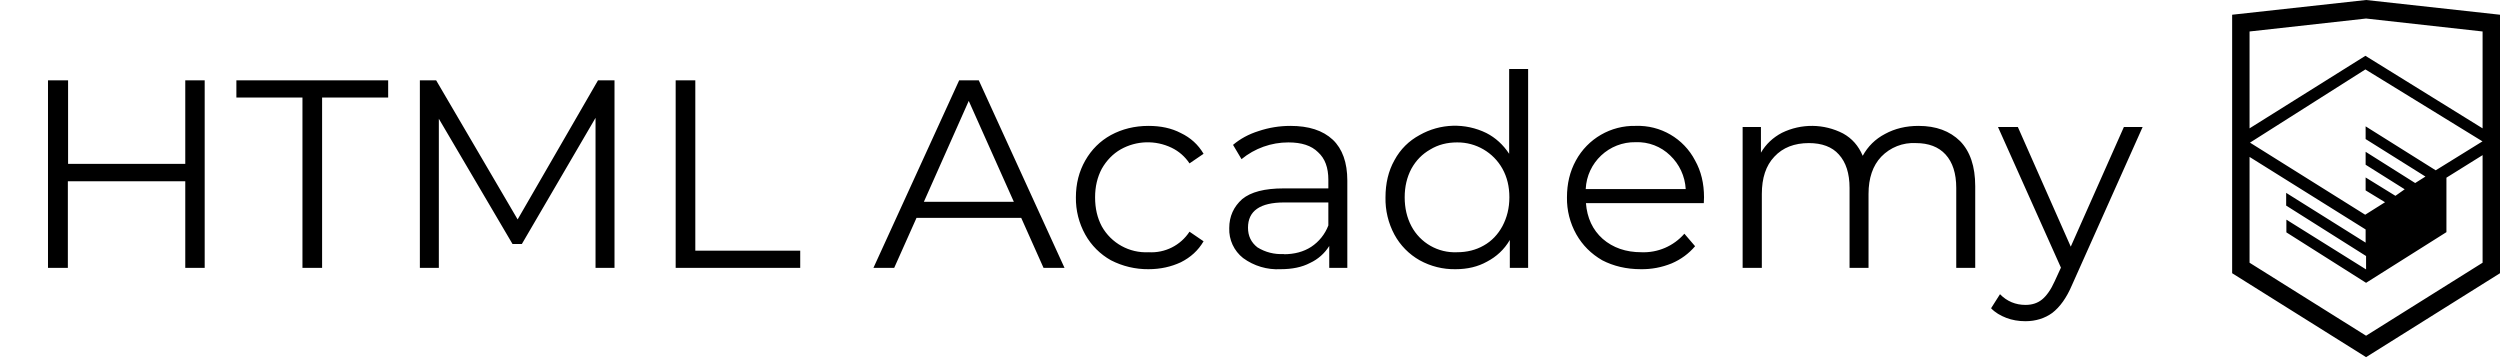
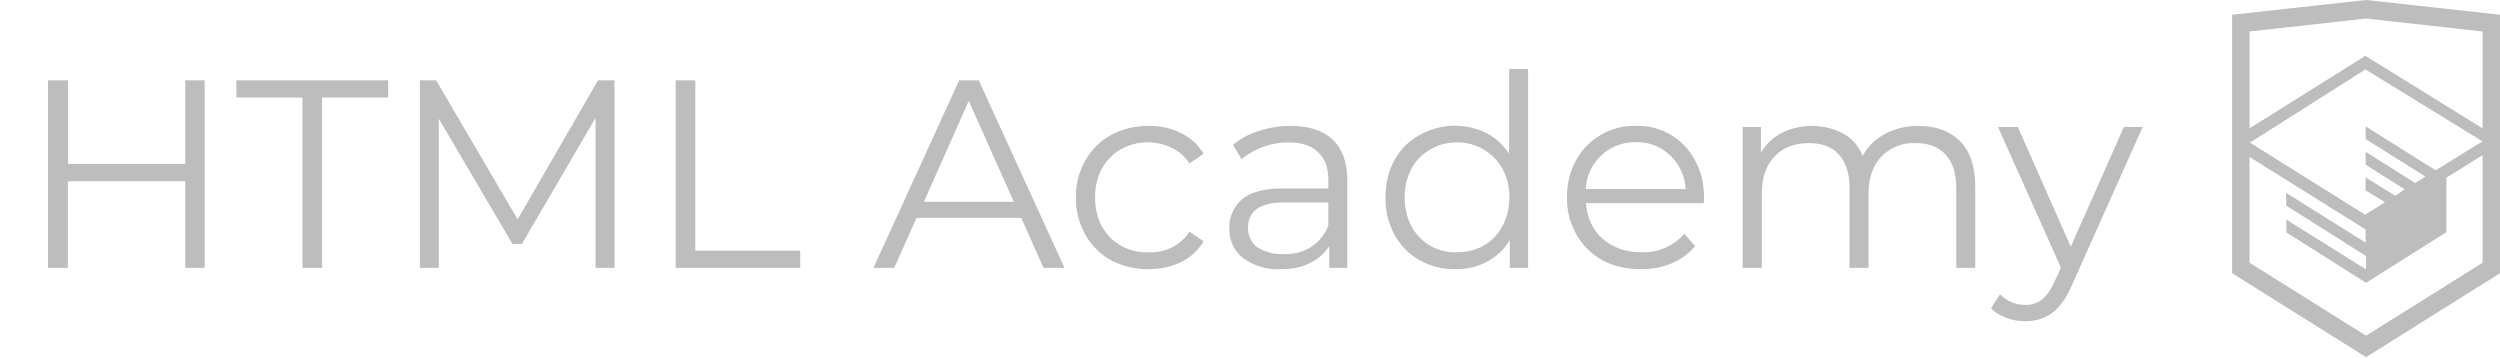
<svg xmlns="http://www.w3.org/2000/svg" viewBox="0 0 112 16" fill="none">
-   <path d="M9.17 3.6v8.4h-.87v-3.88h-5.26v3.88h-.89v-8.4h.9v3.74h5.25v-3.74h.87Zm4.38.77h-2.96v-.77h6.8v.77h-2.96v7.63h-.88v-7.63Zm13.98-.77v8.4h-.85v-6.72l-3.3 5.65h-.42l-3.3-5.61v6.68h-.85v-8.4h.73l3.65 6.23 3.6-6.23h.74Zm2.74 0h.88v7.63h4.7v.77h-5.58v-8.4Zm15.47 6.16h-4.68l-1 2.24h-.93l3.84-8.4h.88l3.84 8.4h-.94l-1-2.24Zm-.32-.72-2.02-4.52-2.01 4.52h4.03Zm6.03 3.02a3.6 3.6 0 0 1-1.68-.4 2.98 2.98 0 0 1-1.15-1.15 3.33 3.33 0 0 1-.42-1.67c0-.61.14-1.16.42-1.65.28-.49.66-.87 1.15-1.14.5-.27 1.06-.41 1.68-.41.55 0 1.03.1 1.45.32.44.21.78.52 1.02.93l-.63.43a2 2 0 0 0-.8-.7 2.47 2.47 0 0 0-2.28.07c-.35.2-.64.5-.85.87-.2.38-.3.8-.3 1.28 0 .5.1.92.3 1.3a2.27 2.27 0 0 0 2.1 1.16 2.04 2.04 0 0 0 1.83-.92l.63.43c-.24.41-.58.72-1.02.94-.43.2-.91.31-1.45.31Zm6.36-6.42c.82 0 1.45.2 1.9.62.43.41.65 1.02.65 1.83v3.91h-.81v-.98a2 2 0 0 1-.86.76c-.36.19-.8.28-1.32.28a2.6 2.6 0 0 1-1.68-.5 1.63 1.63 0 0 1-.62-1.34c0-.53.2-.96.58-1.3.39-.32 1-.48 1.86-.48h2v-.39c0-.54-.15-.95-.46-1.23-.3-.3-.74-.44-1.33-.44a3.3 3.3 0 0 0-2.1.75l-.38-.64c.32-.27.7-.48 1.15-.62.45-.15.92-.23 1.42-.23Zm-.3 5.75c.48 0 .89-.11 1.23-.33a2 2 0 0 0 .77-.96v-1.03h-1.98c-1.08 0-1.62.38-1.62 1.13 0 .37.14.66.42.88a2 2 0 0 0 1.18.3Zm10.95-8.3v8.91h-.82v-1.25c-.25.43-.6.75-1.02.97-.41.23-.88.34-1.41.34a3.2 3.2 0 0 1-1.61-.4 2.92 2.92 0 0 1-1.13-1.15 3.37 3.37 0 0 1-.4-1.67c0-.62.13-1.18.4-1.66.27-.5.65-.87 1.13-1.13a3.2 3.2 0 0 1 2.99-.09c.41.21.75.52 1.02.93v-3.8h.85Zm-3.18 8.21c.44 0 .84-.1 1.19-.3.36-.2.64-.5.84-.87.2-.38.31-.8.31-1.29 0-.48-.1-.9-.31-1.28a2.3 2.3 0 0 0-2.03-1.18c-.45 0-.85.1-1.21.32-.35.2-.63.48-.84.86-.2.38-.3.8-.3 1.28s.1.91.3 1.29a2.2 2.2 0 0 0 2.05 1.17Zm11.05-2.2h-5.28c.05.66.3 1.2.75 1.6.46.4 1.04.6 1.73.6a2.42 2.42 0 0 0 1.93-.83l.48.56c-.28.33-.63.59-1.05.77a3.5 3.5 0 0 1-1.38.26c-.65 0-1.23-.14-1.73-.4-.5-.29-.88-.67-1.16-1.16a3.27 3.27 0 0 1-.42-1.66c0-.61.13-1.16.4-1.65a2.97 2.97 0 0 1 2.68-1.55 2.88 2.88 0 0 1 2.66 1.55c.27.48.4 1.03.4 1.65l-.01.27Zm-3.05-2.73a2.2 2.2 0 0 0-2.24 2.1h4.48a2.25 2.25 0 0 0-.7-1.51 2.1 2.1 0 0 0-1.54-.59Zm12.67-.73c.79 0 1.4.23 1.86.68.45.46.68 1.13.68 2.02v3.66h-.85v-3.58c0-.65-.16-1.15-.48-1.5-.31-.34-.76-.51-1.33-.51a2 2 0 0 0-1.55.61c-.38.4-.57.96-.57 1.67v3.31h-.85v-3.58c0-.65-.16-1.15-.48-1.5-.3-.34-.76-.51-1.34-.51-.65 0-1.17.2-1.55.61-.38.4-.56.96-.56 1.67v3.31h-.86v-6.31h.82v1.15c.22-.38.54-.68.94-.89a3.05 3.05 0 0 1 2.74.03c.4.22.69.55.88 1 .23-.42.56-.75 1-.98.44-.24.94-.36 1.5-.36Zm10.04.05-3.16 7.07c-.25.59-.55 1-.89 1.26-.33.24-.74.37-1.2.37-.31 0-.6-.05-.86-.15-.26-.1-.5-.24-.68-.43l.4-.63c.31.32.7.48 1.14.48.3 0 .54-.08.74-.24.2-.16.4-.44.57-.82l.28-.61-2.82-6.3h.89l2.37 5.36 2.38-5.36h.84Zm15.23.06-5.25-3.25-5.19 3.25v-4.34l5.22-.58 5.22.58v4.34Zm0 .58-2.1 1.3-3.14-1.97v.57l2.68 1.68-.46.29-2.22-1.4v.58l1.75 1.1-.41.29h-.01l-1.33-.82v.58l.87.53-.89.56-5.16-3.23 5.17-3.28 5.24 3.22Zm0 5.44-5.22 3.27-5.22-3.27v-4.74l5.2 3.25v.59l-3.56-2.23v.57l3.58 2.26v.6l-3.57-2.23v.57l3.57 2.26 3.6-2.27v-2.44l1.62-1.01v4.82Zm-5.22-11.77-6 .66v11.58l6 3.76 6-3.76v-11.58l-6-.66Z" fill="currentColor" />
+   <path d="M9.17 3.6v8.4h-.87v-3.88h-5.26v3.88h-.89v-8.4h.9v3.74h5.25v-3.74h.87Zm4.38.77h-2.96v-.77h6.8v.77h-2.96v7.63h-.88v-7.63Zm13.98-.77v8.4h-.85v-6.72l-3.3 5.65h-.42l-3.3-5.61v6.68h-.85v-8.4h.73l3.65 6.23 3.6-6.23h.74Zm2.74 0h.88v7.63h4.7v.77h-5.58v-8.4Zm15.47 6.16h-4.68l-1 2.24h-.93l3.84-8.4h.88l3.84 8.4h-.94l-1-2.24Zm-.32-.72-2.02-4.52-2.01 4.52h4.03Zm6.03 3.02a3.6 3.6 0 0 1-1.68-.4 2.98 2.98 0 0 1-1.15-1.15 3.33 3.33 0 0 1-.42-1.67c0-.61.14-1.16.42-1.65.28-.49.66-.87 1.15-1.14.5-.27 1.06-.41 1.68-.41.55 0 1.03.1 1.45.32.44.21.78.52 1.02.93l-.63.43a2 2 0 0 0-.8-.7 2.47 2.47 0 0 0-2.28.07c-.35.2-.64.5-.85.87-.2.38-.3.8-.3 1.28 0 .5.1.92.3 1.3a2.27 2.27 0 0 0 2.1 1.16 2.04 2.04 0 0 0 1.83-.92l.63.43c-.24.41-.58.72-1.02.94-.43.2-.91.31-1.45.31Zm6.36-6.42c.82 0 1.45.2 1.9.62.43.41.65 1.02.65 1.83v3.91h-.81v-.98a2 2 0 0 1-.86.76c-.36.19-.8.28-1.32.28a2.6 2.6 0 0 1-1.68-.5 1.63 1.63 0 0 1-.62-1.34c0-.53.2-.96.58-1.3.39-.32 1-.48 1.86-.48h2v-.39c0-.54-.15-.95-.46-1.23-.3-.3-.74-.44-1.33-.44a3.3 3.3 0 0 0-2.1.75l-.38-.64c.32-.27.7-.48 1.15-.62.45-.15.92-.23 1.42-.23Zm-.3 5.75c.48 0 .89-.11 1.23-.33a2 2 0 0 0 .77-.96v-1.03h-1.98c-1.08 0-1.62.38-1.62 1.13 0 .37.14.66.42.88a2 2 0 0 0 1.18.3Zm10.95-8.3v8.91h-.82v-1.25c-.25.43-.6.75-1.02.97-.41.23-.88.34-1.41.34a3.2 3.2 0 0 1-1.61-.4 2.92 2.92 0 0 1-1.13-1.15 3.37 3.37 0 0 1-.4-1.67c0-.62.13-1.18.4-1.66.27-.5.65-.87 1.13-1.13a3.2 3.2 0 0 1 2.99-.09c.41.21.75.52 1.02.93v-3.8h.85Zm-3.18 8.21c.44 0 .84-.1 1.19-.3.36-.2.64-.5.84-.87.2-.38.31-.8.31-1.29 0-.48-.1-.9-.31-1.28a2.3 2.3 0 0 0-2.03-1.18c-.45 0-.85.1-1.21.32-.35.2-.63.48-.84.86-.2.38-.3.8-.3 1.28s.1.91.3 1.29a2.2 2.2 0 0 0 2.05 1.17Zm11.05-2.2h-5.28c.05.66.3 1.2.75 1.6.46.4 1.04.6 1.73.6a2.42 2.42 0 0 0 1.93-.83l.48.56c-.28.33-.63.59-1.05.77a3.5 3.5 0 0 1-1.38.26c-.65 0-1.23-.14-1.73-.4-.5-.29-.88-.67-1.16-1.16a3.27 3.27 0 0 1-.42-1.66c0-.61.13-1.16.4-1.65a2.97 2.97 0 0 1 2.68-1.55 2.88 2.88 0 0 1 2.66 1.55c.27.48.4 1.03.4 1.65l-.01.27Zm-3.05-2.73a2.2 2.2 0 0 0-2.24 2.1h4.48a2.25 2.25 0 0 0-.7-1.51 2.1 2.1 0 0 0-1.54-.59Zm12.67-.73c.79 0 1.4.23 1.86.68.45.46.68 1.13.68 2.02v3.66h-.85v-3.58c0-.65-.16-1.15-.48-1.5-.31-.34-.76-.51-1.33-.51a2 2 0 0 0-1.55.61c-.38.4-.57.96-.57 1.67v3.31h-.85v-3.58c0-.65-.16-1.15-.48-1.5-.3-.34-.76-.51-1.34-.51-.65 0-1.17.2-1.55.61-.38.4-.56.96-.56 1.67v3.31h-.86v-6.31h.82v1.15c.22-.38.54-.68.94-.89a3.05 3.05 0 0 1 2.74.03c.4.22.69.55.88 1 .23-.42.56-.75 1-.98.44-.24.94-.36 1.5-.36Zm10.04.05-3.16 7.07c-.25.59-.55 1-.89 1.26-.33.24-.74.37-1.2.37-.31 0-.6-.05-.86-.15-.26-.1-.5-.24-.68-.43l.4-.63c.31.32.7.48 1.14.48.3 0 .54-.08.74-.24.2-.16.4-.44.57-.82l.28-.61-2.82-6.3h.89l2.37 5.36 2.38-5.36h.84Zm15.23.06-5.25-3.25-5.19 3.25v-4.34l5.22-.58 5.22.58v4.34Zm0 .58-2.1 1.3-3.14-1.97v.57l2.68 1.68-.46.29-2.22-1.4v.58l1.75 1.1-.41.29h-.01l-1.33-.82v.58l.87.53-.89.56-5.16-3.23 5.17-3.28 5.24 3.22Zm0 5.44-5.22 3.27-5.22-3.27v-4.74l5.2 3.25v.59l-3.56-2.23v.57l3.58 2.26v.6l-3.57-2.23v.57l3.57 2.26 3.6-2.27v-2.44l1.62-1.01v4.82Zm-5.22-11.77-6 .66v11.58l6 3.76 6-3.76v-11.58l-6-.66Z" fill="#BDBDBD" />
</svg>
